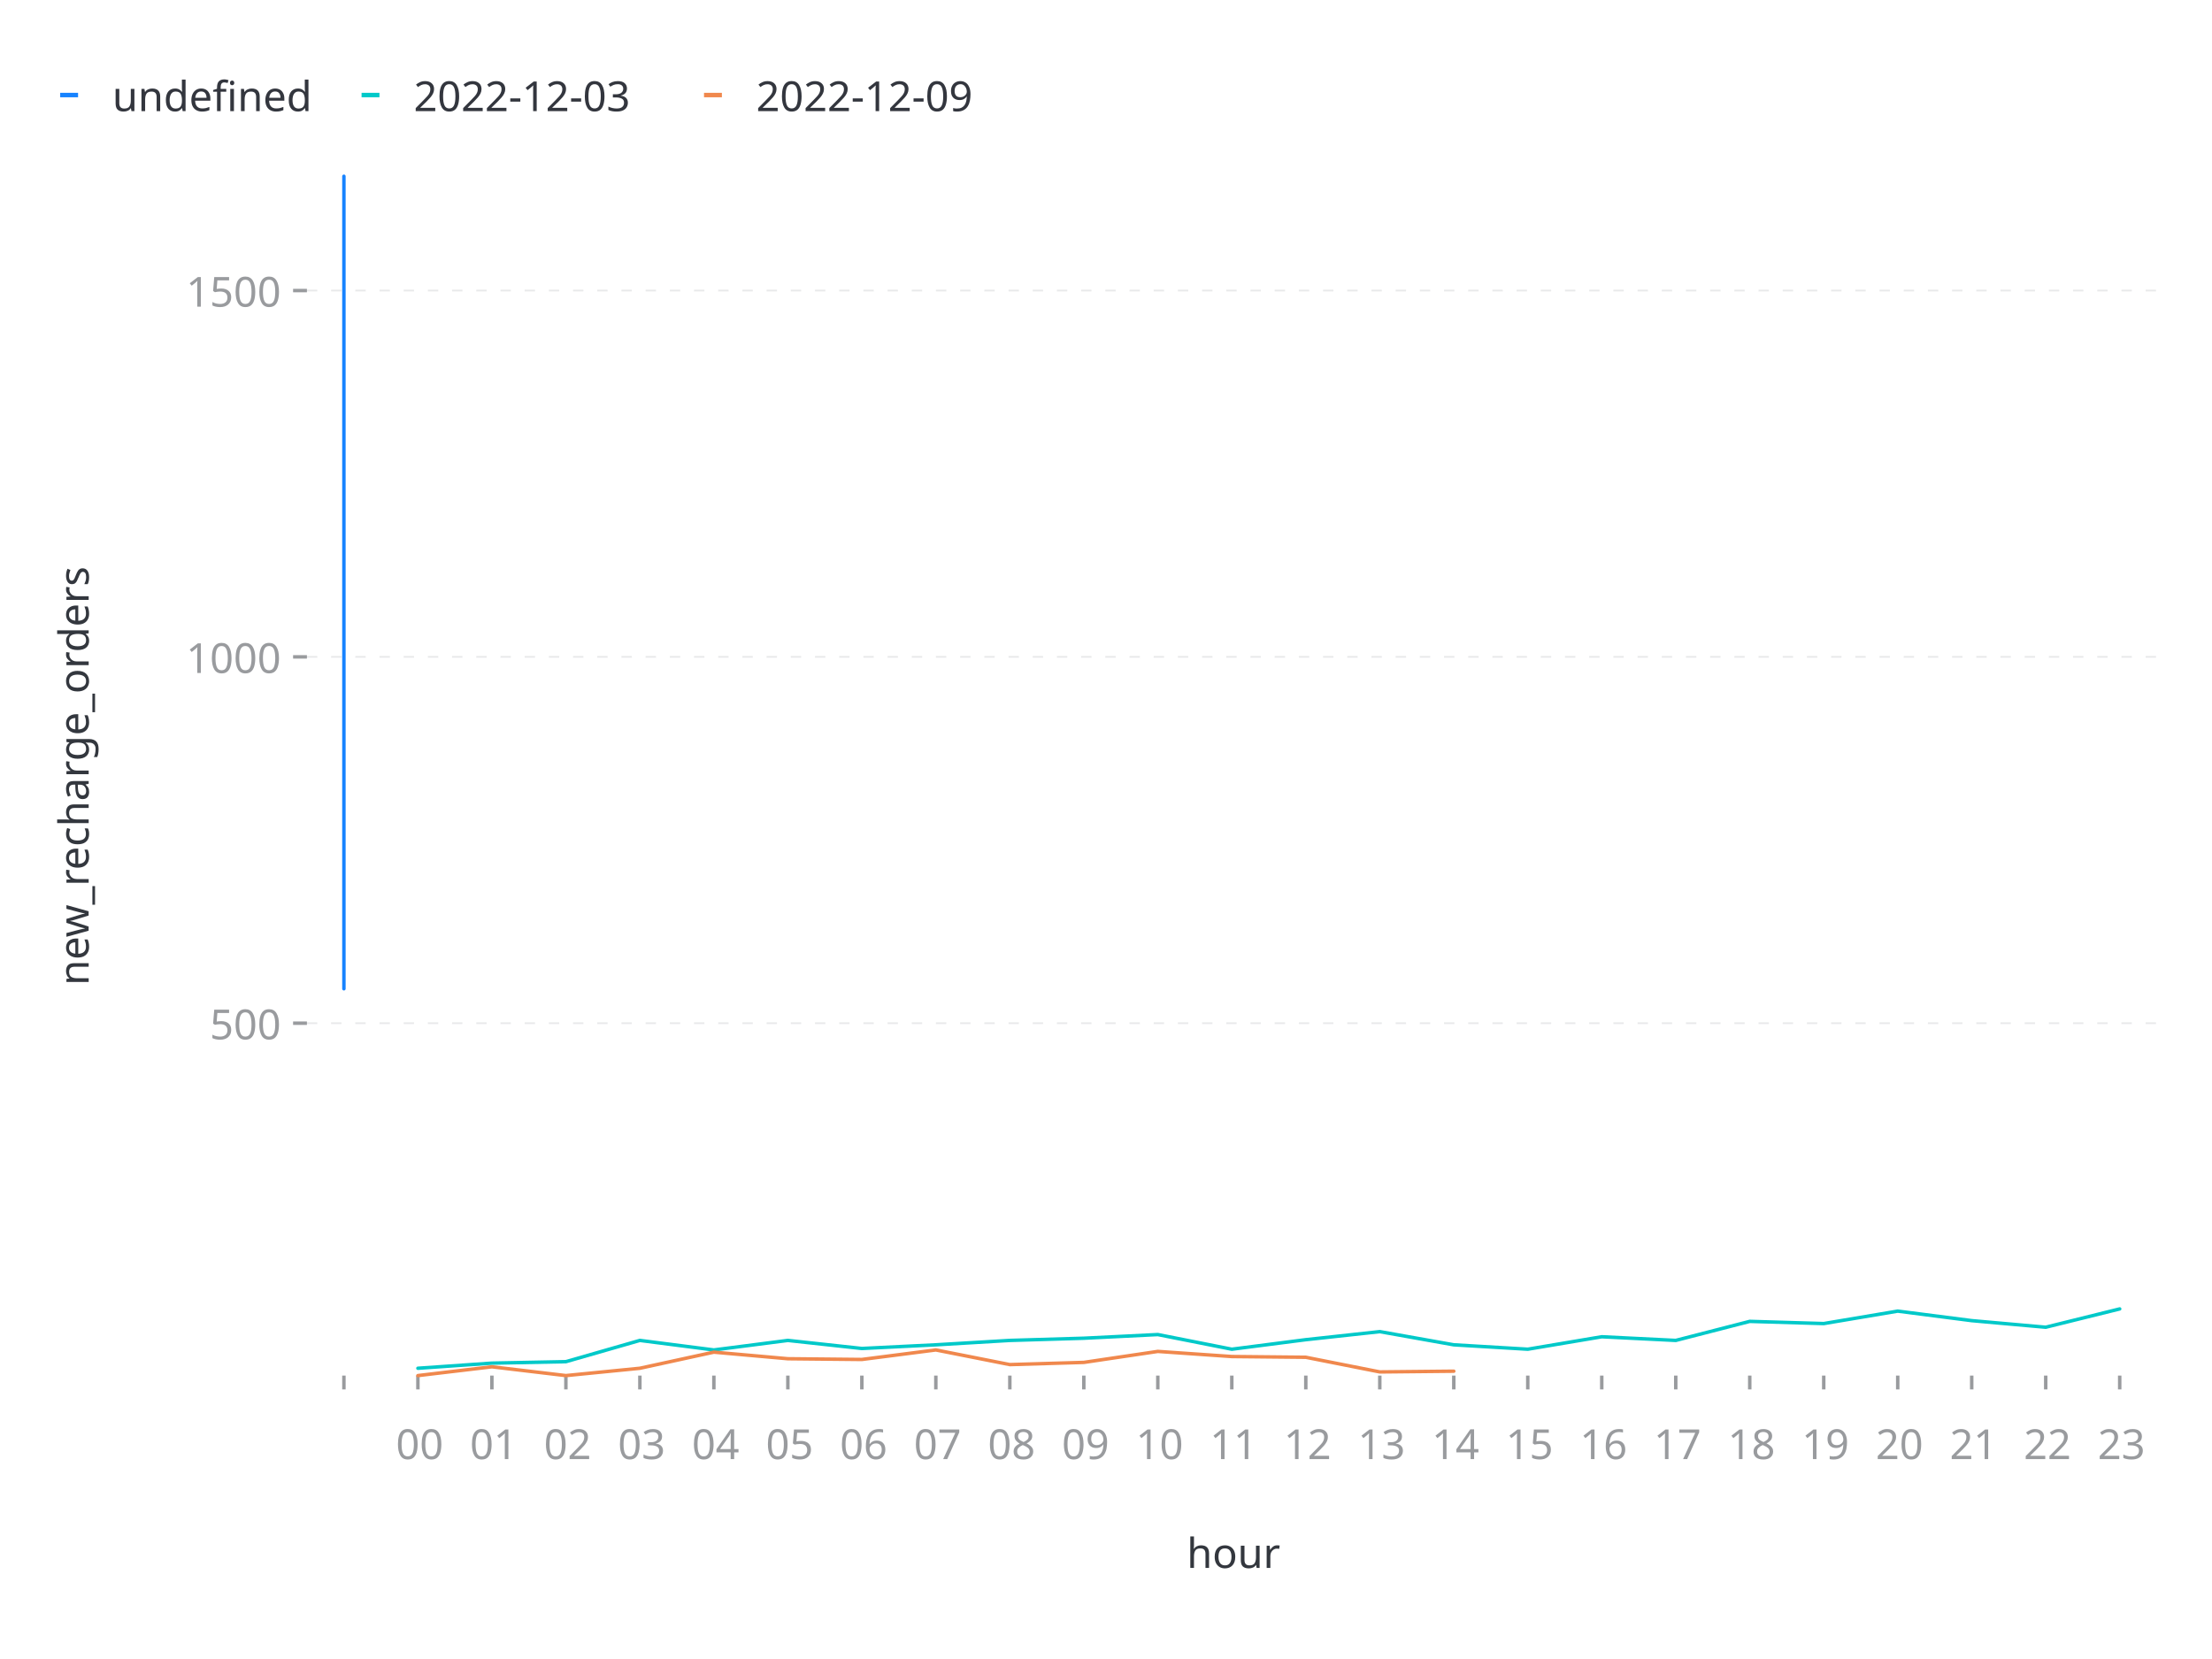
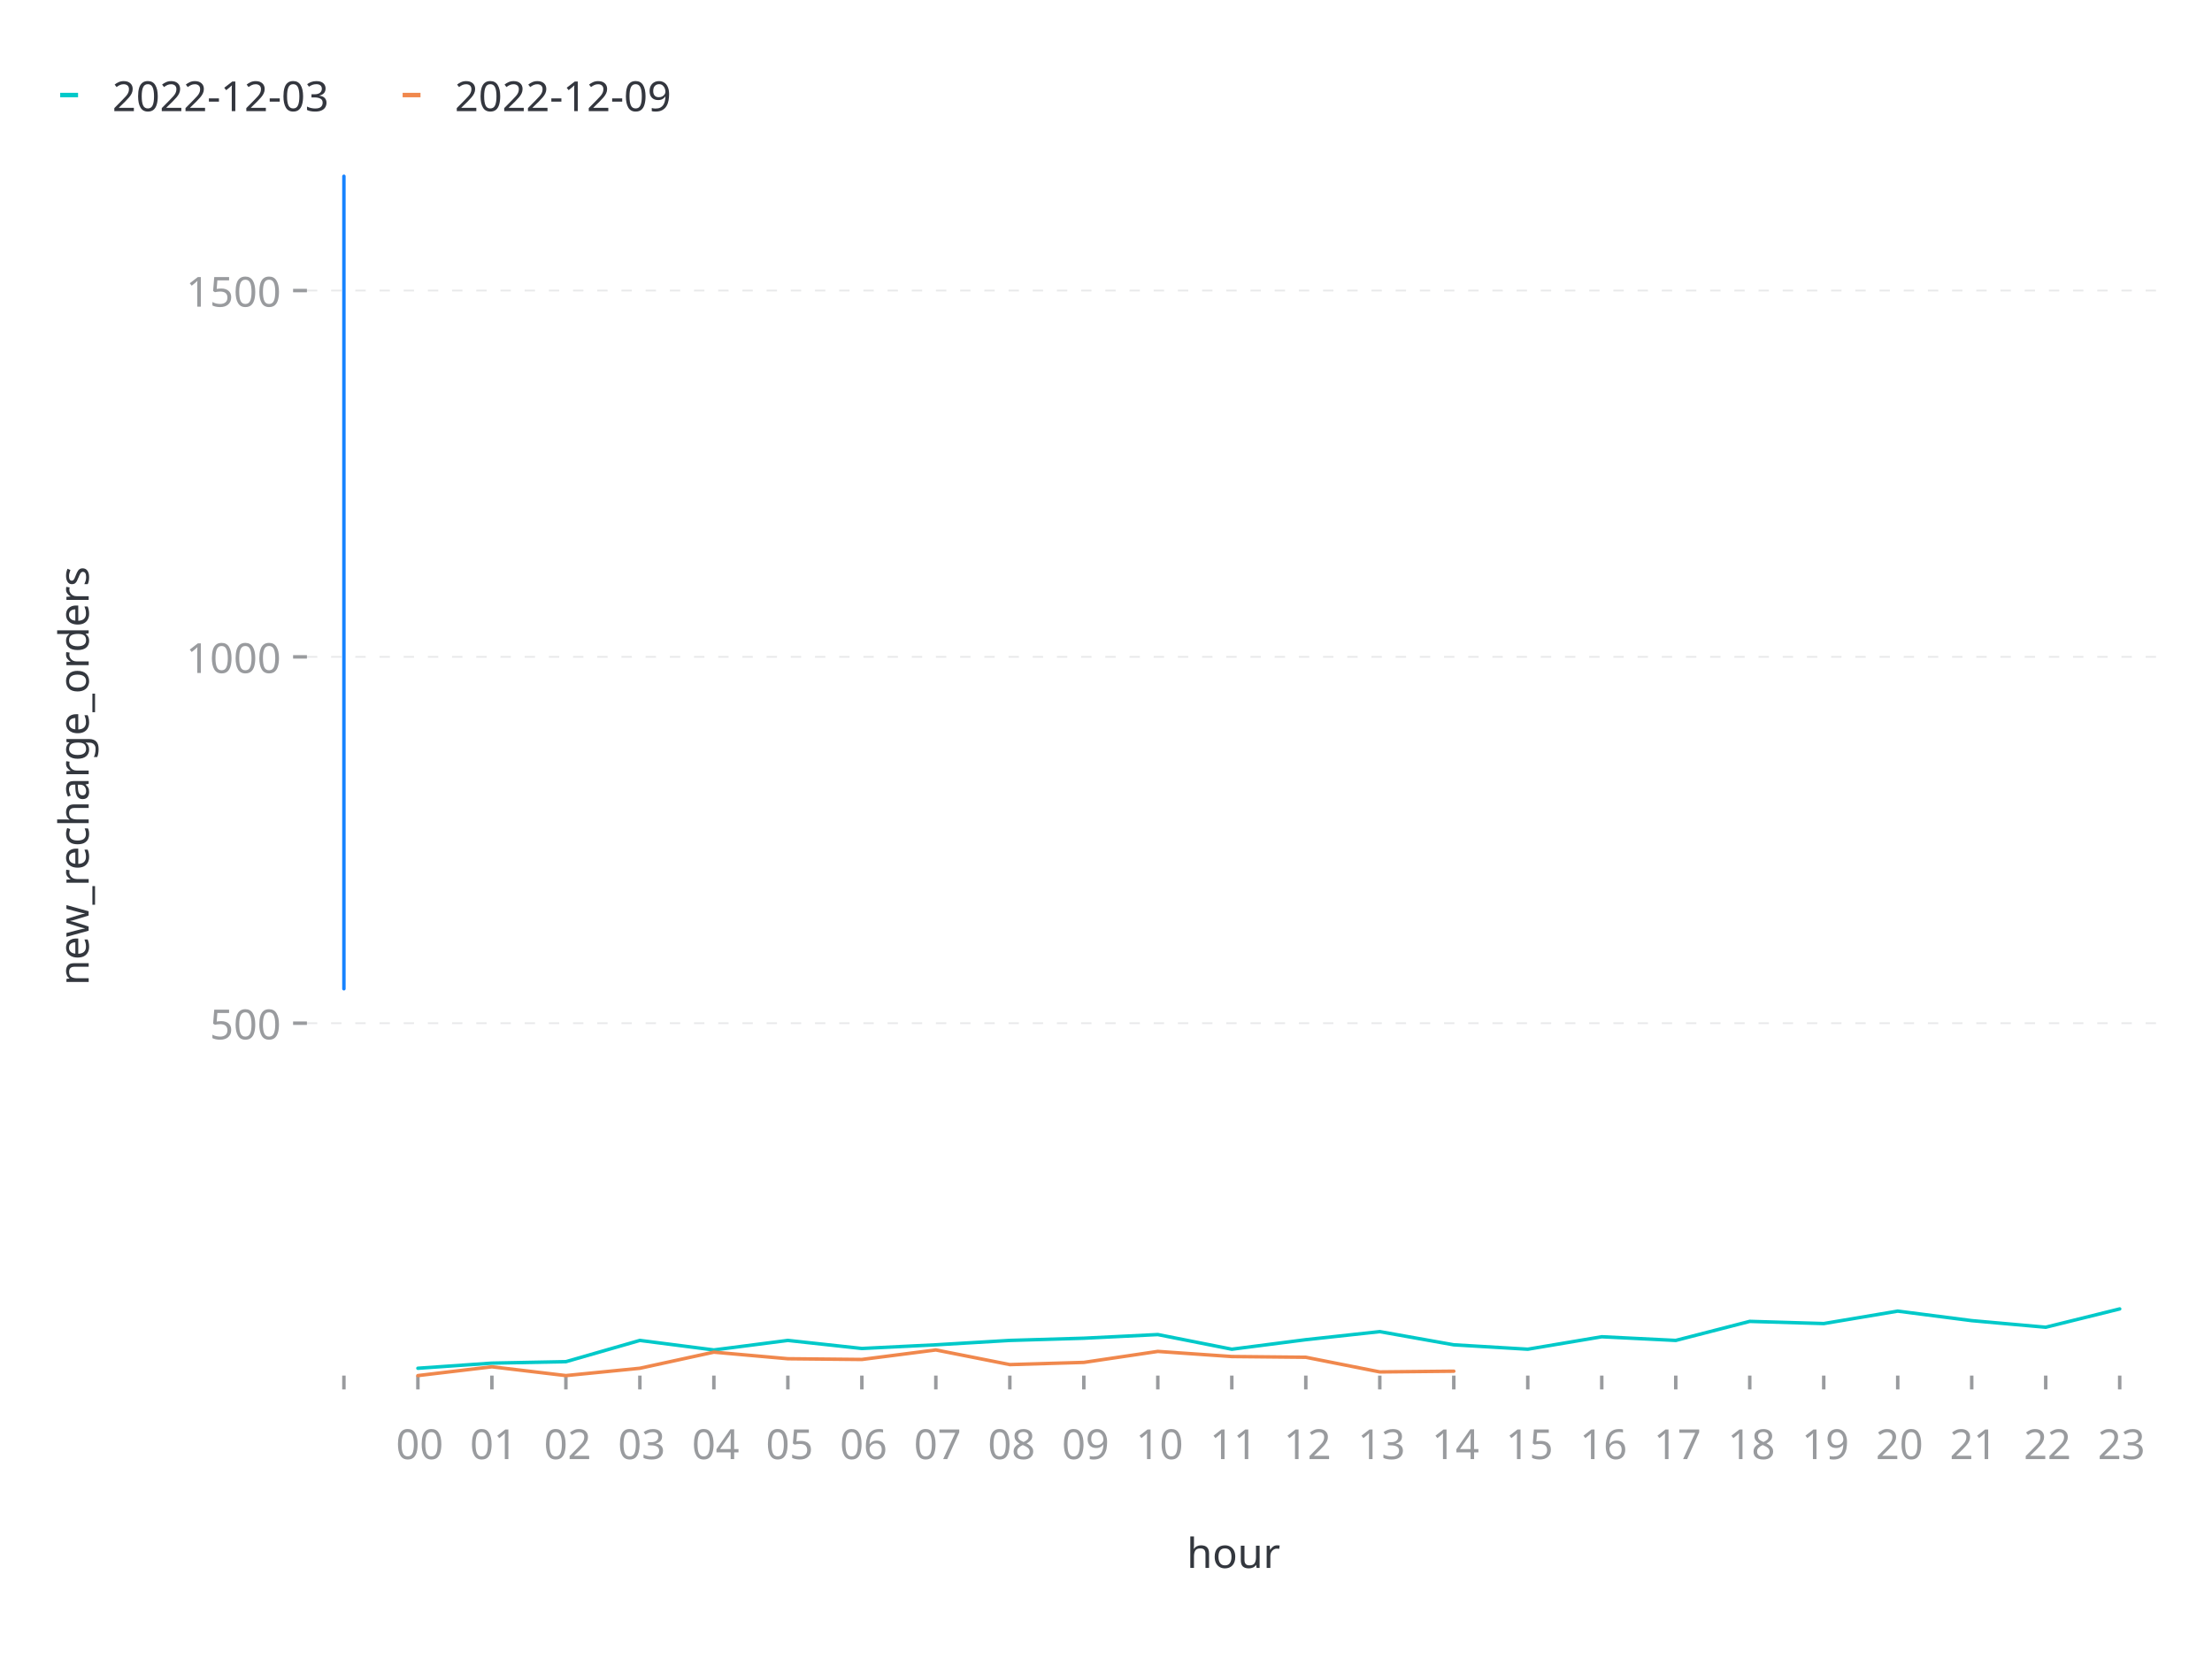
<svg xmlns="http://www.w3.org/2000/svg" width="640" height="480" color-interpolation-filters="sRGB" style="background: transparent;">
  <defs>
    <clipPath id="b" transform="matrix(1 0 0 1 -16 -16)">
      <use href="#a" transform="matrix(1 0 0 1 16 16)" />
    </clipPath>
  </defs>
  <g>
    <g fill="none">
      <g fill="none" class="view">
        <g>
          <path width="640" height="480" x="0" y="0" fill="rgba(0,0,0,0)" d="m0 0 640 0 0 480-640 0z" class="area" />
        </g>
        <g>
          <path width="608" height="448" x="16" y="16" fill="rgba(0,0,0,0)" d="m16 16 608 0 0 448-608 0z" class="area" />
        </g>
        <g>
          <path width="535.2" height="347" x="88.8" y="51" fill="rgba(0,0,0,0)" d="m88.8 51 535.2 0 0 347-535.2 0z" class="area" />
        </g>
        <g>
          <path width="535.2" height="347" x="88.8" y="51" fill="rgba(0,0,0,0)" d="m88.8 51 535.2 0 0 347-535.2 0z" class="area" />
        </g>
        <g fill="none" class="component">
          <g fill="none" transform="matrix(1 0 0 1 16 16)">
            <g fill="none" class="legend-category">
              <g fill="none" class="legend-title-group">
                <g fill="none" class="legend-title" />
              </g>
              <g fill="none" class="legend-items-group">
                <g fill="none" class="legend-items">
                  <g fill="none" class="items-navigator">
                    <g fill="none" class="navigator-content-group" clip-path="url(#b)">
                      <g fill="none" class="navigator-play-window">
                        <g fill="none" class="items-item-page">
                          <g fill="none" class="items-item g2-legend-item">
                            <g fill="none" class="legend-category-item-background-group">
                              <g>
-                                 <path width="75.2" height="23" fill="rgba(0,0,0,0)" d="m0 0 75.2 0 0 23-75.2 0z" class="legend-category-item-background g2-legend-background" visibility="visible" />
+                                 <path width="87.08" height="23" fill="rgba(0,0,0,0)" d="m0 0 87.08 0 0 23-87.08 0z" class="legend-category-item-background g2-legend-background" visibility="visible" />
                              </g>
                            </g>
                            <g fill="none" class="legend-category-item-marker-group" transform="matrix(.32322 0 0 .32322 4 11.5)">
                              <g>
-                                 <path fill="none" stroke="rgba(23,131,255,1)" stroke-width="4" d="m-8 0 16 0" class="legend-category-item-marker g2-legend-marker" visibility="visible" />
+                                 <path fill="none" stroke="rgba(0,201,201,1)" stroke-width="4" d="m-8 0 16 0" class="legend-category-item-marker g2-legend-marker" visibility="visible" />
                              </g>
                            </g>
                            <g fill="none" class="legend-category-item-label-group" transform="matrix(1 0 0 1 16 11.5)">
                              <g>
-                                 <text fill="rgba(29,33,41,1)" fill-opacity=".9" stroke-width="1" class="legend-category-item-label g2-legend-label" dominant-baseline="central" dx=".5" dy="0" font-family="sans-serif" font-size="12" font-style="normal" font-variant="normal" font-weight="normal" paint-order="stroke" style="transform:translate(0px, 0px);" text-anchor="left" visibility="visible">undefined</text>
+                                 <text fill="rgba(29,33,41,1)" fill-opacity=".9" stroke-width="1" class="legend-category-item-label g2-legend-label" dominant-baseline="central" dx=".5" dy="0" font-family="sans-serif" font-size="12" font-style="normal" font-variant="normal" font-weight="normal" paint-order="stroke" style="transform:translate(0px, 0px);" text-anchor="left" visibility="visible">2022-12-03</text>
                              </g>
                            </g>
                            <g fill="none" class="legend-category-item-value-group" />
                          </g>
-                           <g fill="none" class="items-item g2-legend-item" transform="matrix(1 0 0 1 87.2 0)">
-                             <g fill="none" class="legend-category-item-background-group">
-                               <g>
-                                 <path width="87.08" height="23" fill="rgba(0,0,0,0)" d="m0 0 87.08 0 0 23-87.08 0z" class="legend-category-item-background g2-legend-background" visibility="visible" />
-                               </g>
-                             </g>
-                             <g fill="none" class="legend-category-item-marker-group" transform="matrix(.32322 0 0 .32322 4 11.5)">
-                               <g>
-                                 <path fill="none" stroke="rgba(0,201,201,1)" stroke-width="4" d="m-8 0 16 0" class="legend-category-item-marker g2-legend-marker" visibility="visible" />
-                               </g>
-                             </g>
-                             <g fill="none" class="legend-category-item-label-group" transform="matrix(1 0 0 1 16 11.5)">
-                               <g>
-                                 <text fill="rgba(29,33,41,1)" fill-opacity=".9" stroke-width="1" class="legend-category-item-label g2-legend-label" dominant-baseline="central" dx=".5" dy="0" font-family="sans-serif" font-size="12" font-style="normal" font-variant="normal" font-weight="normal" paint-order="stroke" style="transform:translate(0px, 0px);" text-anchor="left" visibility="visible">2022-12-03</text>
-                               </g>
-                             </g>
-                             <g fill="none" class="legend-category-item-value-group" />
-                           </g>
-                           <g fill="none" class="items-item g2-legend-item" transform="matrix(1 0 0 1 186.28 0)">
+                           <g fill="none" class="items-item g2-legend-item" transform="matrix(1 0 0 1 99.08 0)">
                            <g fill="none" class="legend-category-item-background-group">
                              <g>
                                <path width="87.2" height="23" fill="rgba(0,0,0,0)" d="m0 0 87.2 0 0 23-87.2 0z" class="legend-category-item-background g2-legend-background" visibility="visible" />
                              </g>
                            </g>
                            <g fill="none" class="legend-category-item-marker-group" transform="matrix(.32322 0 0 .32322 4 11.5)">
                              <g>
                                <path fill="none" stroke="rgba(240,136,77,1)" stroke-width="4" d="m-8 0 16 0" class="legend-category-item-marker g2-legend-marker" visibility="visible" />
                              </g>
                            </g>
                            <g fill="none" class="legend-category-item-label-group" transform="matrix(1 0 0 1 16 11.5)">
                              <g>
                                <text fill="rgba(29,33,41,1)" fill-opacity=".9" stroke-width="1" class="legend-category-item-label g2-legend-label" dominant-baseline="central" dx=".5" dy="0" font-family="sans-serif" font-size="12" font-style="normal" font-variant="normal" font-weight="normal" paint-order="stroke" style="transform:translate(0px, 0px);" text-anchor="left" visibility="visible">2022-12-09</text>
                              </g>
                            </g>
                            <g fill="none" class="legend-category-item-value-group" />
                          </g>
                        </g>
                      </g>
                    </g>
                    <g fill="none" class="navigator-controller" />
                    <g>
-                       <path id="a" width="273.48" height="23" fill="none" d="m0 0 273.48 0 0 23-273.48 0z" class="navigator-clip-path" />
+                       <path id="a" width="186.28" height="23" fill="none" d="m0 0 186.28 0 0 23-186.28 0z" class="navigator-clip-path" />
                    </g>
                  </g>
                </g>
              </g>
            </g>
          </g>
        </g>
        <g fill="none" class="component">
          <g fill="none" class="axis">
            <g fill="none" class="axis-grid-group g2-axis-grid-group" />
            <g fill="none" class="axis-main-group g2-axis-main-group">
              <g fill="none" class="axis-line-group g2-axis-line-group">
                <g>
                  <line x1="88.8" x2="624" y1="398" y2="398" fill="none" stroke="rgba(29,33,41,1)" stroke-opacity=".45" stroke-width=".5" class="axis-line g2-axis-line" opacity="0" />
                </g>
              </g>
              <g fill="none" class="axis-tick-group g2-axis-tick-group">
                <g fill="none" class="axis-tick g2-axis-tick" transform="matrix(1 0 0 1 99.504 398)">
                  <g>
                    <line x1="0" x2="0" y1="0" y2="4" fill="none" stroke="rgba(29,33,41,1)" stroke-width="1" class="axis-tick-item g2-axis-tick-item" opacity=".45" />
                  </g>
                </g>
                <g fill="none" class="axis-tick g2-axis-tick" transform="matrix(1 0 0 1 120.912 398)">
                  <g>
                    <line x1="0" x2="0" y1="0" y2="4" fill="none" stroke="rgba(29,33,41,1)" stroke-width="1" class="axis-tick-item g2-axis-tick-item" opacity=".45" />
                  </g>
                </g>
                <g fill="none" class="axis-tick g2-axis-tick" transform="matrix(1 0 0 1 142.32 398)">
                  <g>
                    <line x1="0" x2="0" y1="0" y2="4" fill="none" stroke="rgba(29,33,41,1)" stroke-width="1" class="axis-tick-item g2-axis-tick-item" opacity=".45" />
                  </g>
                </g>
                <g fill="none" class="axis-tick g2-axis-tick" transform="matrix(1 0 0 1 163.728 398)">
                  <g>
                    <line x1="0" x2="0" y1="0" y2="4" fill="none" stroke="rgba(29,33,41,1)" stroke-width="1" class="axis-tick-item g2-axis-tick-item" opacity=".45" />
                  </g>
                </g>
                <g fill="none" class="axis-tick g2-axis-tick" transform="matrix(1 0 0 1 185.136 398)">
                  <g>
                    <line x1="0" x2="0" y1="0" y2="4" fill="none" stroke="rgba(29,33,41,1)" stroke-width="1" class="axis-tick-item g2-axis-tick-item" opacity=".45" />
                  </g>
                </g>
                <g fill="none" class="axis-tick g2-axis-tick" transform="matrix(1 0 0 1 206.544 398)">
                  <g>
                    <line x1="0" x2="0" y1="0" y2="4" fill="none" stroke="rgba(29,33,41,1)" stroke-width="1" class="axis-tick-item g2-axis-tick-item" opacity=".45" />
                  </g>
                </g>
                <g fill="none" class="axis-tick g2-axis-tick" transform="matrix(1 0 0 1 227.952 398)">
                  <g>
                    <line x1="0" x2="0" y1="0" y2="4" fill="none" stroke="rgba(29,33,41,1)" stroke-width="1" class="axis-tick-item g2-axis-tick-item" opacity=".45" />
                  </g>
                </g>
                <g fill="none" class="axis-tick g2-axis-tick" transform="matrix(1 0 0 1 249.36 398)">
                  <g>
                    <line x1="0" x2="0" y1="0" y2="4" fill="none" stroke="rgba(29,33,41,1)" stroke-width="1" class="axis-tick-item g2-axis-tick-item" opacity=".45" />
                  </g>
                </g>
                <g fill="none" class="axis-tick g2-axis-tick" transform="matrix(1 0 0 1 270.768 398)">
                  <g>
                    <line x1="0" x2="0" y1="0" y2="4" fill="none" stroke="rgba(29,33,41,1)" stroke-width="1" class="axis-tick-item g2-axis-tick-item" opacity=".45" />
                  </g>
                </g>
                <g fill="none" class="axis-tick g2-axis-tick" transform="matrix(1 0 0 1 292.176 398)">
                  <g>
                    <line x1="0" x2="0" y1="0" y2="4" fill="none" stroke="rgba(29,33,41,1)" stroke-width="1" class="axis-tick-item g2-axis-tick-item" opacity=".45" />
                  </g>
                </g>
                <g fill="none" class="axis-tick g2-axis-tick" transform="matrix(1 0 0 1 313.584 398)">
                  <g>
                    <line x1="0" x2="0" y1="0" y2="4" fill="none" stroke="rgba(29,33,41,1)" stroke-width="1" class="axis-tick-item g2-axis-tick-item" opacity=".45" />
                  </g>
                </g>
                <g fill="none" class="axis-tick g2-axis-tick" transform="matrix(1 0 0 1 334.992 398)">
                  <g>
                    <line x1="0" x2="0" y1="0" y2="4" fill="none" stroke="rgba(29,33,41,1)" stroke-width="1" class="axis-tick-item g2-axis-tick-item" opacity=".45" />
                  </g>
                </g>
                <g fill="none" class="axis-tick g2-axis-tick" transform="matrix(1 0 0 1 356.4 398)">
                  <g>
                    <line x1="0" x2="0" y1="0" y2="4" fill="none" stroke="rgba(29,33,41,1)" stroke-width="1" class="axis-tick-item g2-axis-tick-item" opacity=".45" />
                  </g>
                </g>
                <g fill="none" class="axis-tick g2-axis-tick" transform="matrix(1 0 0 1 377.808 398)">
                  <g>
                    <line x1="0" x2="0" y1="0" y2="4" fill="none" stroke="rgba(29,33,41,1)" stroke-width="1" class="axis-tick-item g2-axis-tick-item" opacity=".45" />
                  </g>
                </g>
                <g fill="none" class="axis-tick g2-axis-tick" transform="matrix(1 0 0 1 399.216 398)">
                  <g>
                    <line x1="0" x2="0" y1="0" y2="4" fill="none" stroke="rgba(29,33,41,1)" stroke-width="1" class="axis-tick-item g2-axis-tick-item" opacity=".45" />
                  </g>
                </g>
                <g fill="none" class="axis-tick g2-axis-tick" transform="matrix(1 0 0 1 420.624 398)">
                  <g>
                    <line x1="0" x2="0" y1="0" y2="4" fill="none" stroke="rgba(29,33,41,1)" stroke-width="1" class="axis-tick-item g2-axis-tick-item" opacity=".45" />
                  </g>
                </g>
                <g fill="none" class="axis-tick g2-axis-tick" transform="matrix(1 0 0 1 442.032 398)">
                  <g>
                    <line x1="0" x2="0" y1="0" y2="4" fill="none" stroke="rgba(29,33,41,1)" stroke-width="1" class="axis-tick-item g2-axis-tick-item" opacity=".45" />
                  </g>
                </g>
                <g fill="none" class="axis-tick g2-axis-tick" transform="matrix(1 0 0 1 463.44 398)">
                  <g>
                    <line x1="0" x2="0" y1="0" y2="4" fill="none" stroke="rgba(29,33,41,1)" stroke-width="1" class="axis-tick-item g2-axis-tick-item" opacity=".45" />
                  </g>
                </g>
                <g fill="none" class="axis-tick g2-axis-tick" transform="matrix(1 0 0 1 484.848 398)">
                  <g>
                    <line x1="0" x2="0" y1="0" y2="4" fill="none" stroke="rgba(29,33,41,1)" stroke-width="1" class="axis-tick-item g2-axis-tick-item" opacity=".45" />
                  </g>
                </g>
                <g fill="none" class="axis-tick g2-axis-tick" transform="matrix(1 0 0 1 506.256 398)">
                  <g>
                    <line x1="0" x2="0" y1="0" y2="4" fill="none" stroke="rgba(29,33,41,1)" stroke-width="1" class="axis-tick-item g2-axis-tick-item" opacity=".45" />
                  </g>
                </g>
                <g fill="none" class="axis-tick g2-axis-tick" transform="matrix(1 0 0 1 527.664 398)">
                  <g>
                    <line x1="0" x2="0" y1="0" y2="4" fill="none" stroke="rgba(29,33,41,1)" stroke-width="1" class="axis-tick-item g2-axis-tick-item" opacity=".45" />
                  </g>
                </g>
                <g fill="none" class="axis-tick g2-axis-tick" transform="matrix(1 0 0 1 549.072 398)">
                  <g>
                    <line x1="0" x2="0" y1="0" y2="4" fill="none" stroke="rgba(29,33,41,1)" stroke-width="1" class="axis-tick-item g2-axis-tick-item" opacity=".45" />
                  </g>
                </g>
                <g fill="none" class="axis-tick g2-axis-tick" transform="matrix(1 0 0 1 570.48 398)">
                  <g>
                    <line x1="0" x2="0" y1="0" y2="4" fill="none" stroke="rgba(29,33,41,1)" stroke-width="1" class="axis-tick-item g2-axis-tick-item" opacity=".45" />
                  </g>
                </g>
                <g fill="none" class="axis-tick g2-axis-tick" transform="matrix(1 0 0 1 591.888 398)">
                  <g>
                    <line x1="0" x2="0" y1="0" y2="4" fill="none" stroke="rgba(29,33,41,1)" stroke-width="1" class="axis-tick-item g2-axis-tick-item" opacity=".45" />
                  </g>
                </g>
                <g fill="none" class="axis-tick g2-axis-tick" transform="matrix(1 0 0 1 613.296 398)">
                  <g>
                    <line x1="0" x2="0" y1="0" y2="4" fill="none" stroke="rgba(29,33,41,1)" stroke-width="1" class="axis-tick-item g2-axis-tick-item" opacity=".45" />
                  </g>
                </g>
              </g>
              <g fill="none" class="axis-label-group g2-axis-label-group">
                <g fill="none" class="axis-label g2-axis-label" transform="matrix(1 0 0 1 99.504 406)">
                  <g>
                    <text fill="rgba(29,33,41,1)" stroke-width="1" class="axis-label-item g2-axis-label-item" dominant-baseline="hanging" font-family="sans-serif" font-size="12" font-style="normal" font-variant="normal" font-weight="normal" opacity=".45" paint-order="stroke" style="transform:translate(0px, 0px);" text-anchor="middle" visibility="visible" />
                  </g>
                </g>
                <g fill="none" class="axis-label g2-axis-label" transform="matrix(1 0 0 1 120.912 406)">
                  <g>
                    <text fill="rgba(29,33,41,1)" stroke-width="1" class="axis-label-item g2-axis-label-item" dominant-baseline="central" dx=".5" dy="11.5" font-family="sans-serif" font-size="12" font-style="normal" font-variant="normal" font-weight="normal" opacity=".45" paint-order="stroke" style="transform:translate(0px, 0px);" text-anchor="middle" visibility="visible">00</text>
                  </g>
                </g>
                <g fill="none" class="axis-label g2-axis-label" transform="matrix(1 0 0 1 142.32 406)">
                  <g>
                    <text fill="rgba(29,33,41,1)" stroke-width="1" class="axis-label-item g2-axis-label-item" dominant-baseline="central" dx=".5" dy="11.5" font-family="sans-serif" font-size="12" font-style="normal" font-variant="normal" font-weight="normal" opacity=".45" paint-order="stroke" style="transform:translate(0px, 0px);" text-anchor="middle" visibility="visible">01</text>
                  </g>
                </g>
                <g fill="none" class="axis-label g2-axis-label" transform="matrix(1 0 0 1 163.728 406)">
                  <g>
                    <text fill="rgba(29,33,41,1)" stroke-width="1" class="axis-label-item g2-axis-label-item" dominant-baseline="central" dx=".5" dy="11.5" font-family="sans-serif" font-size="12" font-style="normal" font-variant="normal" font-weight="normal" opacity=".45" paint-order="stroke" style="transform:translate(0px, 0px);" text-anchor="middle" visibility="visible">02</text>
                  </g>
                </g>
                <g fill="none" class="axis-label g2-axis-label" transform="matrix(1 0 0 1 185.136 406)">
                  <g>
                    <text fill="rgba(29,33,41,1)" stroke-width="1" class="axis-label-item g2-axis-label-item" dominant-baseline="central" dx=".5" dy="11.5" font-family="sans-serif" font-size="12" font-style="normal" font-variant="normal" font-weight="normal" opacity=".45" paint-order="stroke" style="transform:translate(0px, 0px);" text-anchor="middle" visibility="visible">03</text>
                  </g>
                </g>
                <g fill="none" class="axis-label g2-axis-label" transform="matrix(1 0 0 1 206.544 406)">
                  <g>
                    <text fill="rgba(29,33,41,1)" stroke-width="1" class="axis-label-item g2-axis-label-item" dominant-baseline="central" dx=".5" dy="11.5" font-family="sans-serif" font-size="12" font-style="normal" font-variant="normal" font-weight="normal" opacity=".45" paint-order="stroke" style="transform:translate(0px, 0px);" text-anchor="middle" visibility="visible">04</text>
                  </g>
                </g>
                <g fill="none" class="axis-label g2-axis-label" transform="matrix(1 0 0 1 227.952 406)">
                  <g>
                    <text fill="rgba(29,33,41,1)" stroke-width="1" class="axis-label-item g2-axis-label-item" dominant-baseline="central" dx=".5" dy="11.5" font-family="sans-serif" font-size="12" font-style="normal" font-variant="normal" font-weight="normal" opacity=".45" paint-order="stroke" style="transform:translate(0px, 0px);" text-anchor="middle" visibility="visible">05</text>
                  </g>
                </g>
                <g fill="none" class="axis-label g2-axis-label" transform="matrix(1 0 0 1 249.36 406)">
                  <g>
                    <text fill="rgba(29,33,41,1)" stroke-width="1" class="axis-label-item g2-axis-label-item" dominant-baseline="central" dx=".5" dy="11.5" font-family="sans-serif" font-size="12" font-style="normal" font-variant="normal" font-weight="normal" opacity=".45" paint-order="stroke" style="transform:translate(0px, 0px);" text-anchor="middle" visibility="visible">06</text>
                  </g>
                </g>
                <g fill="none" class="axis-label g2-axis-label" transform="matrix(1 0 0 1 270.768 406)">
                  <g>
                    <text fill="rgba(29,33,41,1)" stroke-width="1" class="axis-label-item g2-axis-label-item" dominant-baseline="central" dx=".5" dy="11.5" font-family="sans-serif" font-size="12" font-style="normal" font-variant="normal" font-weight="normal" opacity=".45" paint-order="stroke" style="transform:translate(0px, 0px);" text-anchor="middle" visibility="visible">07</text>
                  </g>
                </g>
                <g fill="none" class="axis-label g2-axis-label" transform="matrix(1 0 0 1 292.176 406)">
                  <g>
                    <text fill="rgba(29,33,41,1)" stroke-width="1" class="axis-label-item g2-axis-label-item" dominant-baseline="central" dx=".5" dy="11.5" font-family="sans-serif" font-size="12" font-style="normal" font-variant="normal" font-weight="normal" opacity=".45" paint-order="stroke" style="transform:translate(0px, 0px);" text-anchor="middle" visibility="visible">08</text>
                  </g>
                </g>
                <g fill="none" class="axis-label g2-axis-label" transform="matrix(1 0 0 1 313.584 406)">
                  <g>
                    <text fill="rgba(29,33,41,1)" stroke-width="1" class="axis-label-item g2-axis-label-item" dominant-baseline="central" dx=".5" dy="11.5" font-family="sans-serif" font-size="12" font-style="normal" font-variant="normal" font-weight="normal" opacity=".45" paint-order="stroke" style="transform:translate(0px, 0px);" text-anchor="middle" visibility="visible">09</text>
                  </g>
                </g>
                <g fill="none" class="axis-label g2-axis-label" transform="matrix(1 0 0 1 334.992 406)">
                  <g>
                    <text fill="rgba(29,33,41,1)" stroke-width="1" class="axis-label-item g2-axis-label-item" dominant-baseline="central" dx=".5" dy="11.5" font-family="sans-serif" font-size="12" font-style="normal" font-variant="normal" font-weight="normal" opacity=".45" paint-order="stroke" style="transform:translate(0px, 0px);" text-anchor="middle" visibility="visible">10</text>
                  </g>
                </g>
                <g fill="none" class="axis-label g2-axis-label" transform="matrix(1 0 0 1 356.4 406)">
                  <g>
                    <text fill="rgba(29,33,41,1)" stroke-width="1" class="axis-label-item g2-axis-label-item" dominant-baseline="central" dx=".5" dy="11.5" font-family="sans-serif" font-size="12" font-style="normal" font-variant="normal" font-weight="normal" opacity=".45" paint-order="stroke" style="transform:translate(0px, 0px);" text-anchor="middle" visibility="visible">11</text>
                  </g>
                </g>
                <g fill="none" class="axis-label g2-axis-label" transform="matrix(1 0 0 1 377.808 406)">
                  <g>
                    <text fill="rgba(29,33,41,1)" stroke-width="1" class="axis-label-item g2-axis-label-item" dominant-baseline="central" dx=".5" dy="11.5" font-family="sans-serif" font-size="12" font-style="normal" font-variant="normal" font-weight="normal" opacity=".45" paint-order="stroke" style="transform:translate(0px, 0px);" text-anchor="middle" visibility="visible">12</text>
                  </g>
                </g>
                <g fill="none" class="axis-label g2-axis-label" transform="matrix(1 0 0 1 399.216 406)">
                  <g>
                    <text fill="rgba(29,33,41,1)" stroke-width="1" class="axis-label-item g2-axis-label-item" dominant-baseline="central" dx=".5" dy="11.5" font-family="sans-serif" font-size="12" font-style="normal" font-variant="normal" font-weight="normal" opacity=".45" paint-order="stroke" style="transform:translate(0px, 0px);" text-anchor="middle" visibility="visible">13</text>
                  </g>
                </g>
                <g fill="none" class="axis-label g2-axis-label" transform="matrix(1 0 0 1 420.624 406)">
                  <g>
                    <text fill="rgba(29,33,41,1)" stroke-width="1" class="axis-label-item g2-axis-label-item" dominant-baseline="central" dx=".5" dy="11.5" font-family="sans-serif" font-size="12" font-style="normal" font-variant="normal" font-weight="normal" opacity=".45" paint-order="stroke" style="transform:translate(0px, 0px);" text-anchor="middle" visibility="visible">14</text>
                  </g>
                </g>
                <g fill="none" class="axis-label g2-axis-label" transform="matrix(1 0 0 1 442.032 406)">
                  <g>
                    <text fill="rgba(29,33,41,1)" stroke-width="1" class="axis-label-item g2-axis-label-item" dominant-baseline="central" dx=".5" dy="11.5" font-family="sans-serif" font-size="12" font-style="normal" font-variant="normal" font-weight="normal" opacity=".45" paint-order="stroke" style="transform:translate(0px, 0px);" text-anchor="middle" visibility="visible">15</text>
                  </g>
                </g>
                <g fill="none" class="axis-label g2-axis-label" transform="matrix(1 0 0 1 463.44 406)">
                  <g>
                    <text fill="rgba(29,33,41,1)" stroke-width="1" class="axis-label-item g2-axis-label-item" dominant-baseline="central" dx=".5" dy="11.5" font-family="sans-serif" font-size="12" font-style="normal" font-variant="normal" font-weight="normal" opacity=".45" paint-order="stroke" style="transform:translate(0px, 0px);" text-anchor="middle" visibility="visible">16</text>
                  </g>
                </g>
                <g fill="none" class="axis-label g2-axis-label" transform="matrix(1 0 0 1 484.848 406)">
                  <g>
                    <text fill="rgba(29,33,41,1)" stroke-width="1" class="axis-label-item g2-axis-label-item" dominant-baseline="central" dx=".5" dy="11.5" font-family="sans-serif" font-size="12" font-style="normal" font-variant="normal" font-weight="normal" opacity=".45" paint-order="stroke" style="transform:translate(0px, 0px);" text-anchor="middle" visibility="visible">17</text>
                  </g>
                </g>
                <g fill="none" class="axis-label g2-axis-label" transform="matrix(1 0 0 1 506.256 406)">
                  <g>
                    <text fill="rgba(29,33,41,1)" stroke-width="1" class="axis-label-item g2-axis-label-item" dominant-baseline="central" dx=".5" dy="11.5" font-family="sans-serif" font-size="12" font-style="normal" font-variant="normal" font-weight="normal" opacity=".45" paint-order="stroke" style="transform:translate(0px, 0px);" text-anchor="middle" visibility="visible">18</text>
                  </g>
                </g>
                <g fill="none" class="axis-label g2-axis-label" transform="matrix(1 0 0 1 527.664 406)">
                  <g>
                    <text fill="rgba(29,33,41,1)" stroke-width="1" class="axis-label-item g2-axis-label-item" dominant-baseline="central" dx=".5" dy="11.5" font-family="sans-serif" font-size="12" font-style="normal" font-variant="normal" font-weight="normal" opacity=".45" paint-order="stroke" style="transform:translate(0px, 0px);" text-anchor="middle" visibility="visible">19</text>
                  </g>
                </g>
                <g fill="none" class="axis-label g2-axis-label" transform="matrix(1 0 0 1 549.072 406)">
                  <g>
                    <text fill="rgba(29,33,41,1)" stroke-width="1" class="axis-label-item g2-axis-label-item" dominant-baseline="central" dx=".5" dy="11.5" font-family="sans-serif" font-size="12" font-style="normal" font-variant="normal" font-weight="normal" opacity=".45" paint-order="stroke" style="transform:translate(0px, 0px);" text-anchor="middle" visibility="visible">20</text>
                  </g>
                </g>
                <g fill="none" class="axis-label g2-axis-label" transform="matrix(1 0 0 1 570.48 406)">
                  <g>
                    <text fill="rgba(29,33,41,1)" stroke-width="1" class="axis-label-item g2-axis-label-item" dominant-baseline="central" dx=".5" dy="11.5" font-family="sans-serif" font-size="12" font-style="normal" font-variant="normal" font-weight="normal" opacity=".45" paint-order="stroke" style="transform:translate(0px, 0px);" text-anchor="middle" visibility="visible">21</text>
                  </g>
                </g>
                <g fill="none" class="axis-label g2-axis-label" transform="matrix(1 0 0 1 591.888 406)">
                  <g>
                    <text fill="rgba(29,33,41,1)" stroke-width="1" class="axis-label-item g2-axis-label-item" dominant-baseline="central" dx=".5" dy="11.5" font-family="sans-serif" font-size="12" font-style="normal" font-variant="normal" font-weight="normal" opacity=".45" paint-order="stroke" style="transform:translate(0px, 0px);" text-anchor="middle" visibility="visible">22</text>
                  </g>
                </g>
                <g fill="none" class="axis-label g2-axis-label" transform="matrix(1 0 0 1 613.296 406)">
                  <g>
                    <text fill="rgba(29,33,41,1)" stroke-width="1" class="axis-label-item g2-axis-label-item" dominant-baseline="central" dx=".5" dy="11.5" font-family="sans-serif" font-size="12" font-style="normal" font-variant="normal" font-weight="normal" opacity=".45" paint-order="stroke" style="transform:translate(0px, 0px);" text-anchor="middle" visibility="visible">23</text>
                  </g>
                </g>
              </g>
            </g>
            <g fill="none" class="axis-title-group g2-axis-title-group" transform="matrix(1 0 0 1 356.4 452.5)">
              <g transform="matrix(1 0 0 1 0 8)">
                <text fill="rgba(29,33,41,1)" stroke-width="1" class="axis-title g2-axis-title" dominant-baseline="central" dx=".5" dy="-11.5" font-family="sans-serif" font-size="12" font-style="normal" font-variant="normal" font-weight="normal" opacity=".9" paint-order="stroke" style="transform:translate(0px, 0px);" text-anchor="middle">hour</text>
              </g>
            </g>
          </g>
        </g>
        <g fill="none" class="component">
          <g fill="none" class="axis">
            <g fill="none" class="axis-grid-group g2-axis-grid-group">
              <g fill="none" class="axis-grid g2-axis-grid">
                <g fill="none" class="grid-line-group">
                  <g>
                    <path fill="none" stroke="rgba(29,33,41,1)" stroke-dasharray="3,4" stroke-opacity=".1" stroke-width=".5" d="m88.8 296.041 535.2 0" class="grid-line" />
                  </g>
                  <g>
                    <path fill="none" stroke="rgba(29,33,41,1)" stroke-dasharray="3,4" stroke-opacity=".1" stroke-width=".5" d="m88.8 190.054 535.2 0" class="grid-line" />
                  </g>
                  <g>
                    <path fill="none" stroke="rgba(29,33,41,1)" stroke-dasharray="3,4" stroke-opacity=".1" stroke-width=".5" d="m88.8 84.068 535.2 0" class="grid-line" />
                  </g>
                </g>
                <g fill="none" class="grid-region-group" />
              </g>
            </g>
            <g fill="none" class="axis-main-group g2-axis-main-group">
              <g fill="none" class="axis-line-group g2-axis-line-group">
                <g>
                  <line x1="88.8" x2="88.8" y1="398" y2="51" fill="none" stroke="rgba(29,33,41,1)" stroke-opacity=".45" stroke-width=".5" class="axis-line g2-axis-line" opacity="0" />
                </g>
              </g>
              <g fill="none" class="axis-tick-group g2-axis-tick-group">
                <g fill="none" class="axis-tick g2-axis-tick" transform="matrix(1 0 0 1 88.8 296.041)">
                  <g>
                    <line x1="0" x2="-4" y1="0" y2="0" fill="none" stroke="rgba(29,33,41,1)" stroke-width="1" class="axis-tick-item g2-axis-tick-item" opacity=".45" />
                  </g>
                </g>
                <g fill="none" class="axis-tick g2-axis-tick" transform="matrix(1 0 0 1 88.8 190.0544)">
                  <g>
                    <line x1="0" x2="-4" y1="0" y2="0" fill="none" stroke="rgba(29,33,41,1)" stroke-width="1" class="axis-tick-item g2-axis-tick-item" opacity=".45" />
                  </g>
                </g>
                <g fill="none" class="axis-tick g2-axis-tick" transform="matrix(1 0 0 1 88.8 84.0678)">
                  <g>
                    <line x1="0" x2="-4" y1="0" y2="0" fill="none" stroke="rgba(29,33,41,1)" stroke-width="1" class="axis-tick-item g2-axis-tick-item" opacity=".45" />
                  </g>
                </g>
              </g>
              <g fill="none" class="axis-label-group g2-axis-label-group">
                <g fill="none" class="axis-label g2-axis-label" transform="matrix(1 0 0 1 80.8 296.041)">
                  <g>
                    <text fill="rgba(29,33,41,1)" stroke-width="1" class="axis-label-item g2-axis-label-item" dominant-baseline="central" dx=".5" dy="0" font-family="sans-serif" font-size="12" font-style="normal" font-variant="normal" font-weight="normal" opacity=".45" paint-order="stroke" style="transform:translate(0px, 0px);" text-anchor="end" visibility="visible">500</text>
                  </g>
                </g>
                <g fill="none" class="axis-label g2-axis-label" transform="matrix(1 0 0 1 80.8 190.0544)">
                  <g>
                    <text fill="rgba(29,33,41,1)" stroke-width="1" class="axis-label-item g2-axis-label-item" dominant-baseline="central" dx=".5" dy="0" font-family="sans-serif" font-size="12" font-style="normal" font-variant="normal" font-weight="normal" opacity=".45" paint-order="stroke" style="transform:translate(0px, 0px);" text-anchor="end" visibility="visible">1000</text>
                  </g>
                </g>
                <g fill="none" class="axis-label g2-axis-label" transform="matrix(1 0 0 1 80.8 84.0678)">
                  <g>
                    <text fill="rgba(29,33,41,1)" stroke-width="1" class="axis-label-item g2-axis-label-item" dominant-baseline="central" dx=".5" dy="0" font-family="sans-serif" font-size="12" font-style="normal" font-variant="normal" font-weight="normal" opacity=".45" paint-order="stroke" style="transform:translate(0px, 0px);" text-anchor="end" visibility="visible">1500</text>
                  </g>
                </g>
              </g>
            </g>
            <g fill="none" class="axis-title-group g2-axis-title-group" transform="matrix(1 0 0 1 28.5 224.5)">
              <g transform="matrix(0 -1 1 0 -7.5 .5)">
                <text fill="rgba(29,33,41,1)" stroke-width="1" class="axis-title g2-axis-title" dominant-baseline="central" dx=".5" dy="0" font-family="sans-serif" font-size="12" font-style="normal" font-variant="normal" font-weight="normal" opacity=".9" paint-order="stroke" style="transform:translate(0px, 0px);" text-anchor="middle">new_recharge_orders</text>
              </g>
            </g>
          </g>
        </g>
        <g transform="matrix(1 0 0 1 88.8 51)">
          <path width="535.2" height="347" fill="rgba(0,0,0,0)" d="m0 0 535.2 0 0 347-535.2 0z" class="plot" />
          <g fill="none" class="main-layer">
            <g>
              <path fill="none" stroke="rgba(23,131,255,1)" stroke-linecap="round" stroke-width="1" d="m10.704 0 0 235.078" class="element" />
            </g>
            <g>
              <path fill="none" stroke="rgba(0,201,201,1)" stroke-linecap="round" stroke-width="1" d="m32.112 344.88 21.408-1.484 21.408-.423 21.408-6.148 21.408 2.756 21.408-2.756 21.408 2.332 21.408-1.06 21.408-1.272 21.408-.636 21.408-1.059 21.408 4.239 21.408-2.756 21.408-2.331 21.408 3.815 21.408 1.272 21.408-3.604 21.408 1.06 21.408-5.511 21.408.636 21.408-3.604 21.408 2.756 21.408 1.908 21.408-5.3" class="element" />
            </g>
            <g>
              <path fill="none" stroke="rgba(240,136,77,1)" stroke-linecap="round" stroke-width="1" d="m32.112 347 21.408-2.544 21.408 2.544 21.408-2.12 21.408-4.663 21.408 1.908 21.408.212 21.408-2.756 21.408 4.239 21.408-.636 21.408-3.179 21.408 1.484 21.408.212 21.408 4.239 21.408-.212" class="element" />
            </g>
          </g>
          <g fill="none" class="label-layer" />
        </g>
      </g>
    </g>
  </g>
</svg>
